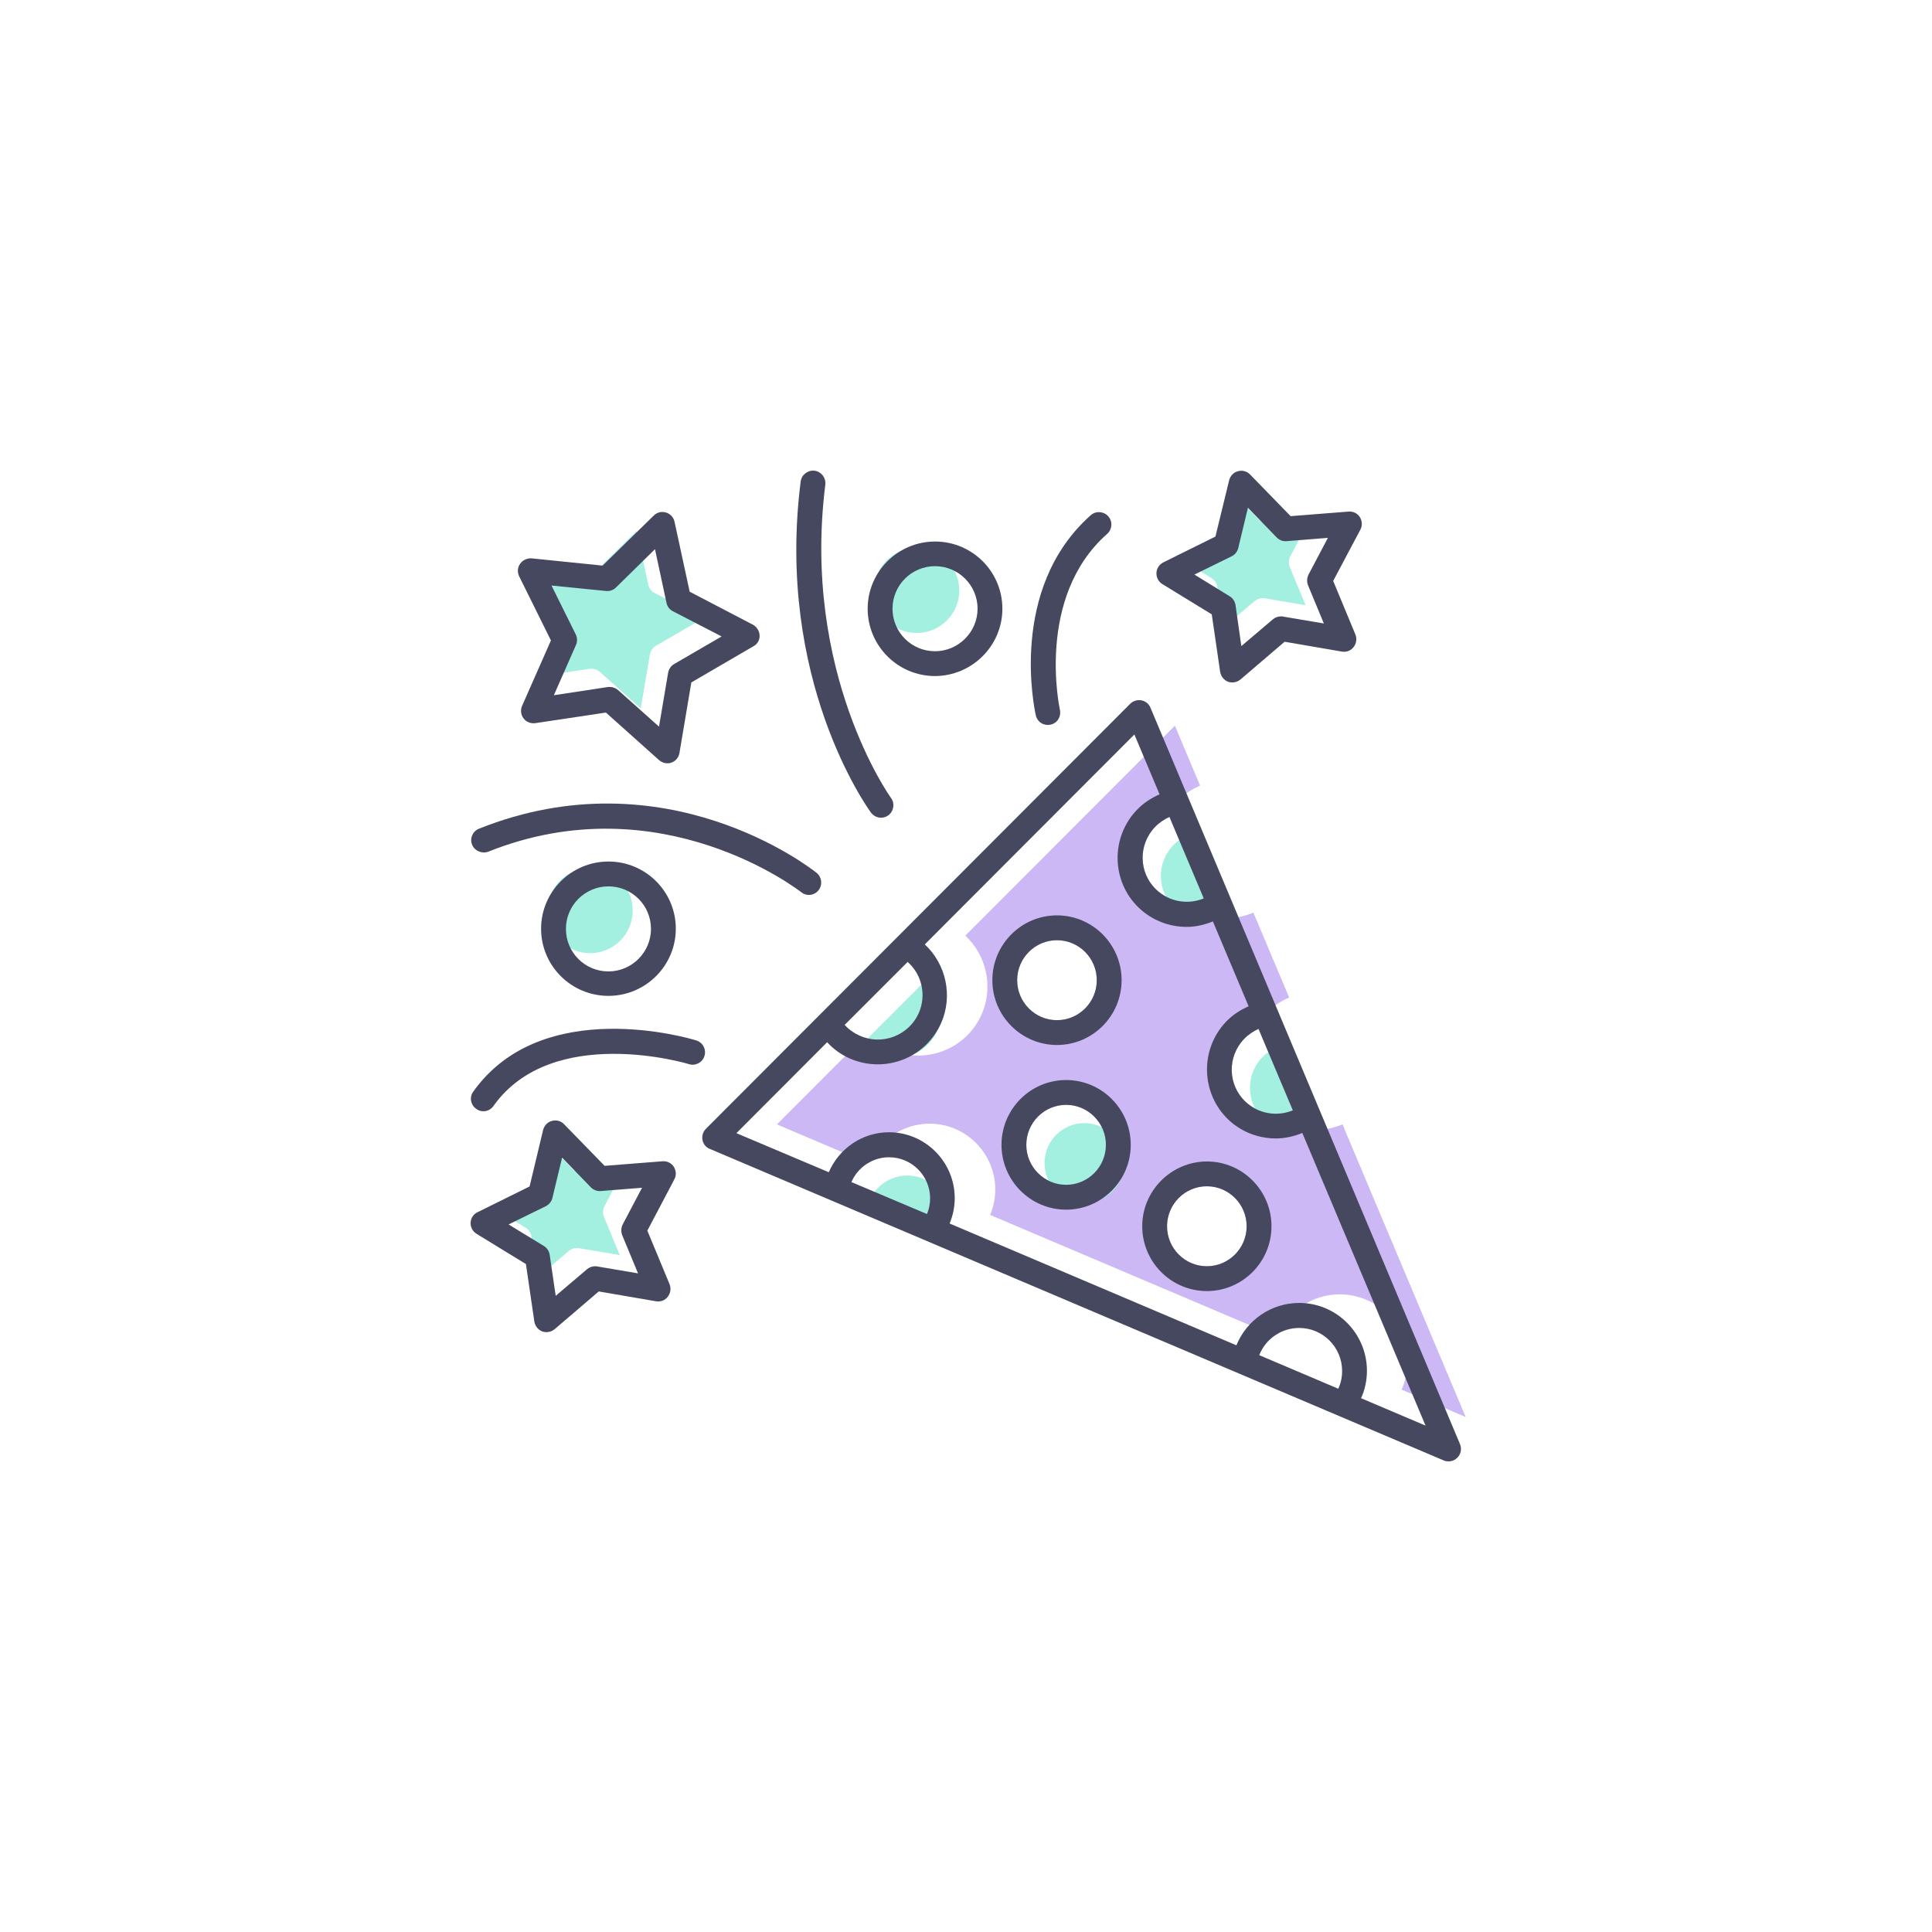
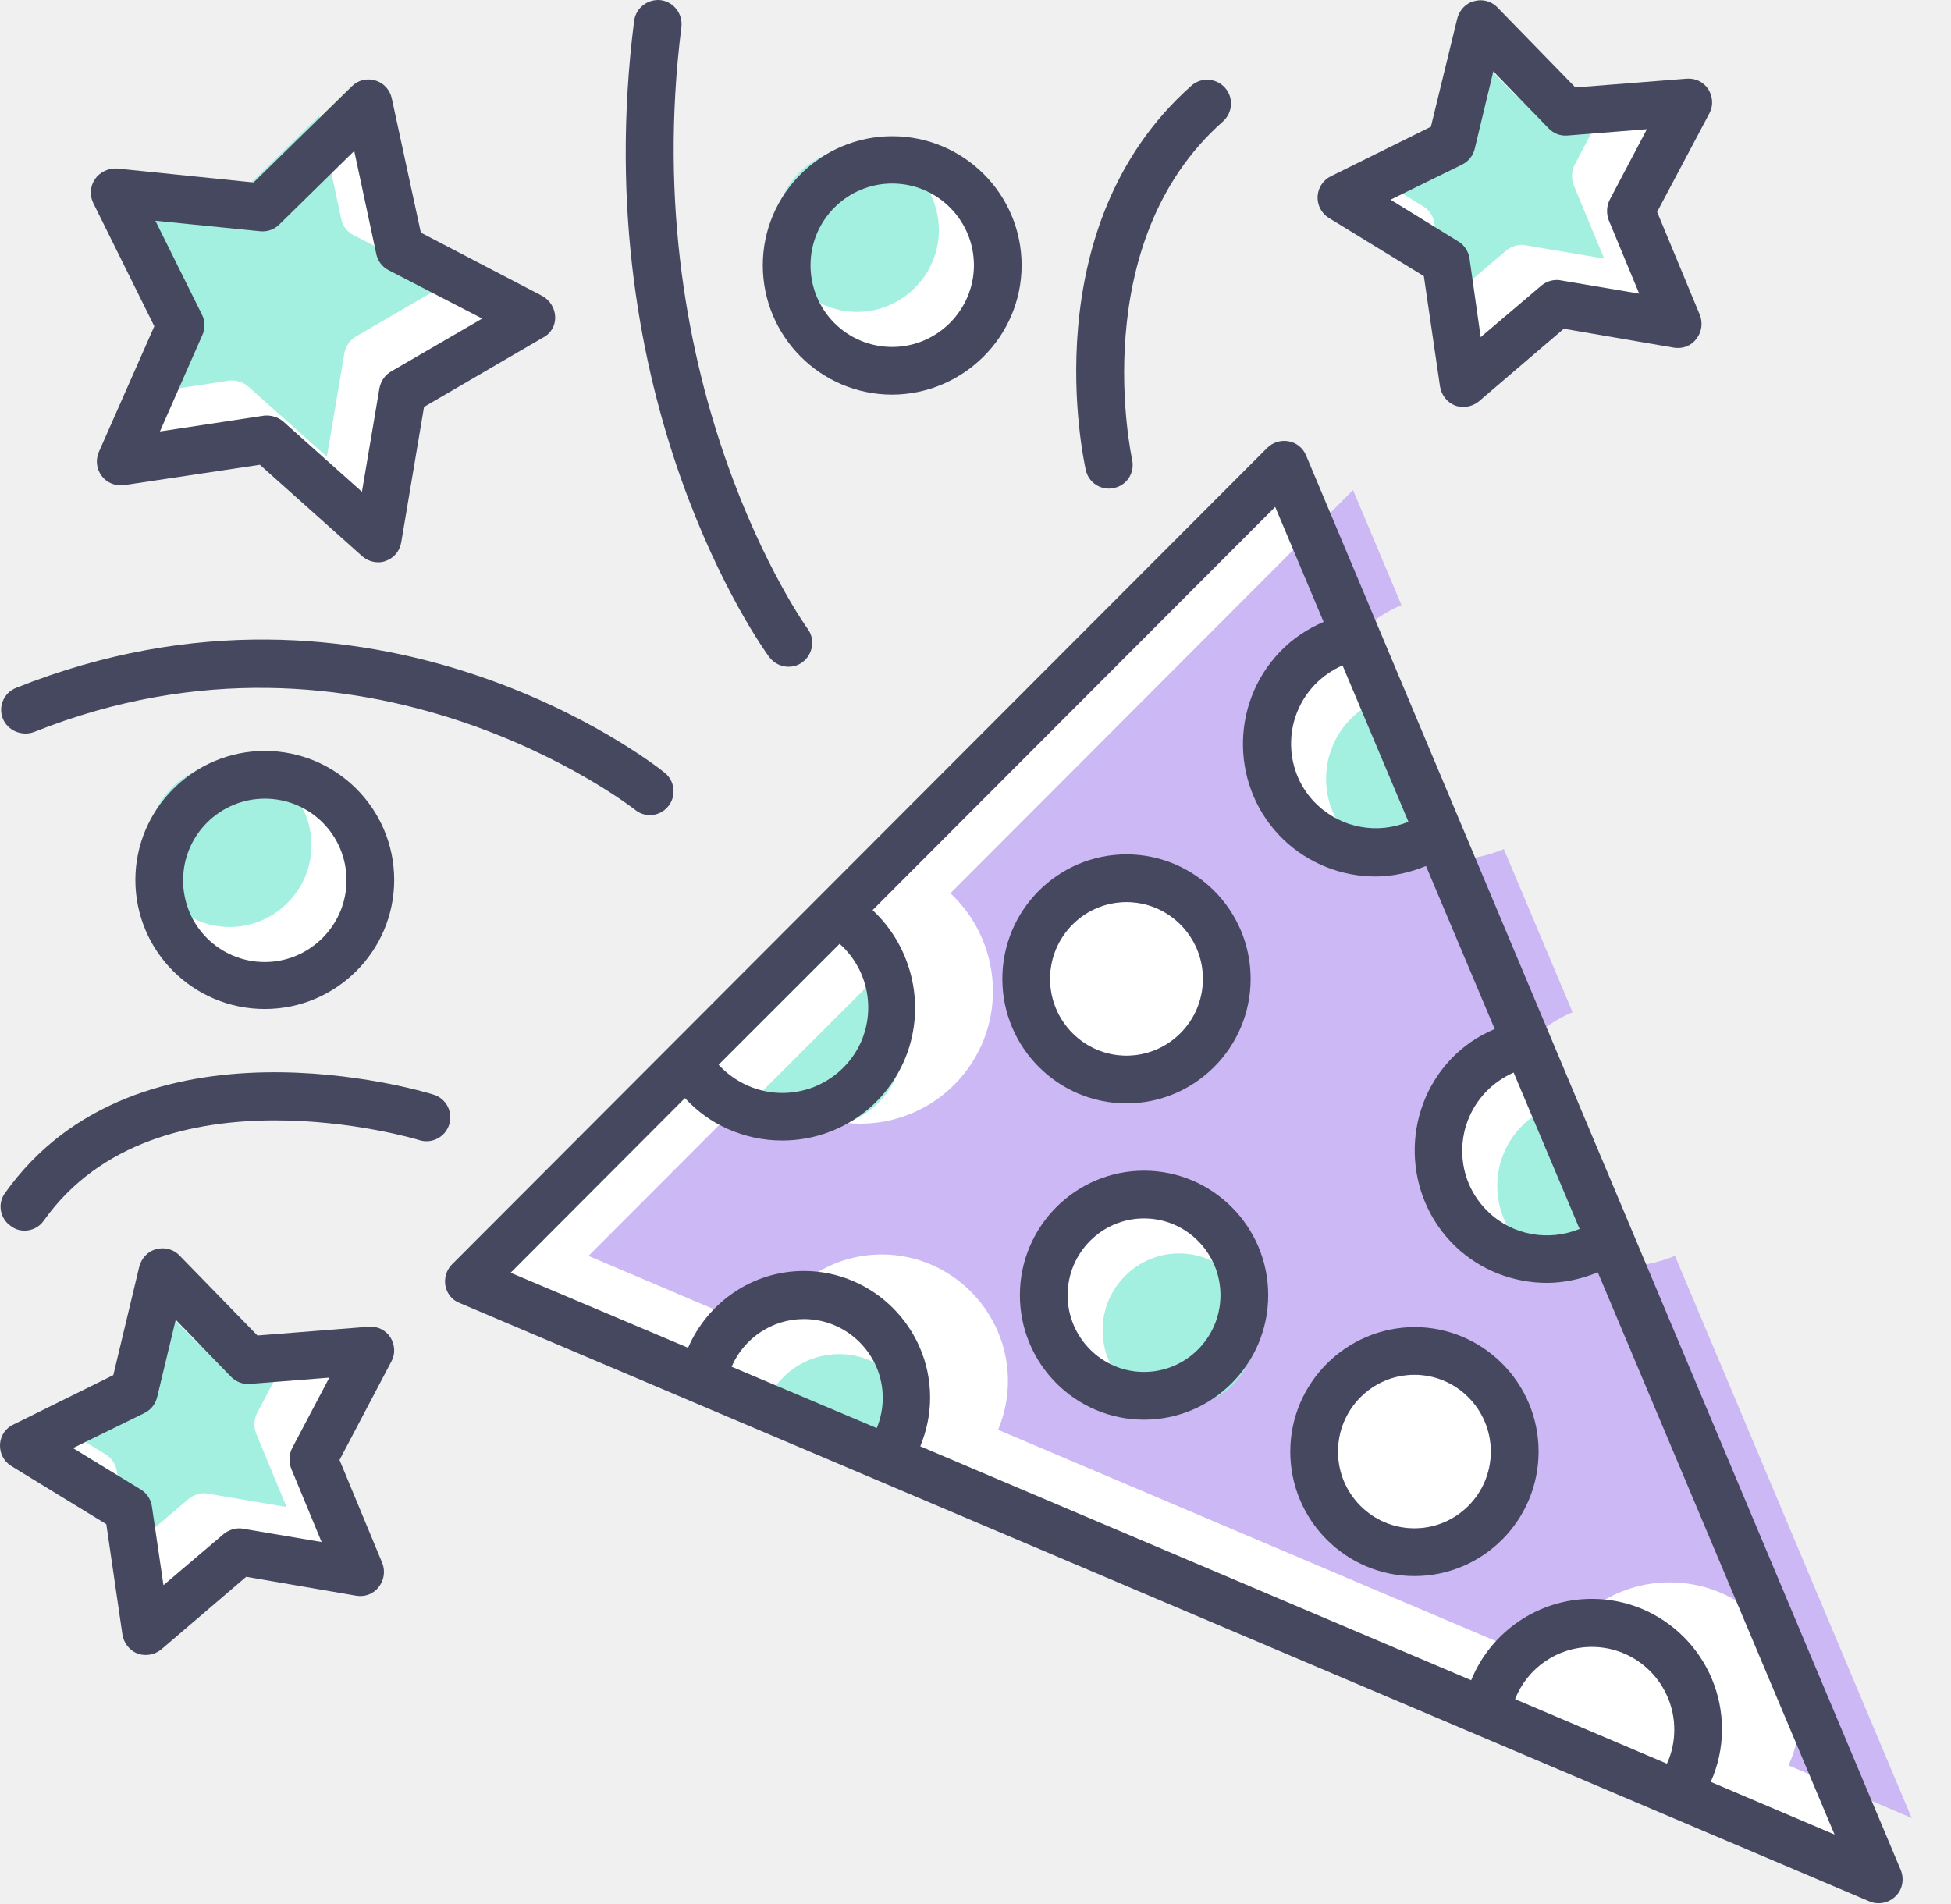
- <svg xmlns="http://www.w3.org/2000/svg" width="78" height="78" viewBox="0 0 78 78" fill="none">
-   <rect width="78" height="78" fill="white" />
-   <path d="M29.731 45.749L33.394 42.078C33.644 42.351 33.947 42.572 34.293 42.727C34.661 42.889 35.045 42.97 35.435 42.97C35.774 42.97 36.113 42.911 36.438 42.786C37.138 42.521 37.691 41.99 37.993 41.312C38.479 40.214 38.199 38.931 37.337 38.128L45.798 29.653L46.815 32.07C46.476 32.217 46.159 32.424 45.893 32.704C44.832 33.817 44.869 35.585 45.974 36.647C46.505 37.155 47.205 37.421 47.905 37.421C48.267 37.421 48.628 37.34 48.967 37.2L50.411 40.627C50.065 40.774 49.755 40.98 49.49 41.26C48.443 42.366 48.48 44.135 49.586 45.196C50.116 45.705 50.816 45.962 51.509 45.962C51.87 45.962 52.232 45.881 52.578 45.741L57.553 57.555L54.951 56.45C55.106 56.103 55.187 55.728 55.187 55.344C55.187 53.834 53.964 52.603 52.453 52.603C51.325 52.603 50.33 53.296 49.917 54.313L38.339 49.397C38.472 49.072 38.545 48.733 38.545 48.372C38.545 46.906 37.352 45.712 35.892 45.712C34.816 45.712 33.873 46.368 33.46 47.326L29.731 45.749Z" fill="white" />
-   <path d="M31.367 45.395L35.03 41.725C35.281 41.997 35.583 42.218 35.929 42.373C36.298 42.535 36.681 42.616 37.072 42.616C37.411 42.616 37.75 42.557 38.074 42.432C38.774 42.167 39.327 41.636 39.629 40.958C40.115 39.86 39.835 38.578 38.973 37.774L47.434 29.299L48.451 31.716C48.112 31.864 47.795 32.07 47.53 32.35C46.468 33.463 46.505 35.232 47.611 36.293C48.141 36.801 48.842 37.067 49.542 37.067C49.903 37.067 50.264 36.986 50.603 36.846L52.047 40.273C51.701 40.42 51.392 40.627 51.126 40.907C50.065 42.02 50.102 43.788 51.207 44.849C51.738 45.358 52.438 45.616 53.131 45.616C53.492 45.616 53.853 45.535 54.2 45.395L59.174 57.209L56.587 56.103C56.742 55.757 56.823 55.381 56.823 54.998C56.823 53.487 55.6 52.256 54.089 52.256C52.961 52.256 51.966 52.949 51.554 53.966L39.975 49.05C40.108 48.726 40.182 48.387 40.182 48.026C40.182 46.559 38.988 45.365 37.529 45.365C36.453 45.365 35.509 46.021 35.096 46.98L31.367 45.395Z" fill="#CCB8F4" />
-   <path d="M47.117 49.508C47.117 48.616 47.839 47.894 48.723 47.894C49.608 47.894 50.33 48.616 50.33 49.508C50.33 50.399 49.608 51.122 48.723 51.122C47.839 51.122 47.117 50.399 47.117 49.508Z" fill="white" />
-   <path d="M41.435 46.221C41.435 45.329 42.157 44.606 43.041 44.606C43.926 44.606 44.648 45.329 44.648 46.221C44.648 47.112 43.926 47.834 43.041 47.834C42.157 47.834 41.435 47.112 41.435 46.221Z" fill="white" />
-   <path d="M41.066 39.573C41.066 38.681 41.788 37.959 42.673 37.959C43.557 37.959 44.279 38.681 44.279 39.573C44.279 40.465 43.557 41.187 42.673 41.187C41.788 41.187 41.066 40.465 41.066 39.573Z" fill="white" />
-   <path d="M37.094 40.899C36.895 41.342 36.541 41.673 36.092 41.85C35.642 42.02 35.148 42.012 34.706 41.813C34.477 41.71 34.271 41.563 34.102 41.378L36.644 38.836C37.219 39.344 37.411 40.177 37.094 40.899Z" fill="white" />
-   <path d="M48.598 36.271C47.957 36.536 47.205 36.411 46.682 35.917C45.967 35.239 45.945 34.104 46.63 33.389C46.8 33.212 46.999 33.08 47.213 32.984L48.598 36.271Z" fill="white" />
-   <path d="M52.195 44.828C51.554 45.093 50.795 44.968 50.279 44.474C49.564 43.796 49.542 42.661 50.227 41.946C50.397 41.769 50.596 41.636 50.809 41.541L52.195 44.828Z" fill="white" />
-   <path d="M50.839 54.711C51.097 54.055 51.731 53.612 52.453 53.612C53.411 53.612 54.185 54.394 54.185 55.352C54.185 55.602 54.133 55.846 54.03 56.067L50.839 54.711Z" fill="white" />
-   <path d="M34.374 47.724C34.632 47.127 35.222 46.722 35.892 46.722C36.806 46.722 37.55 47.466 37.55 48.38C37.55 48.601 37.506 48.815 37.425 49.014L34.374 47.724Z" fill="white" />
-   <path d="M42.171 46.958C42.171 46.066 42.894 45.343 43.778 45.343C44.662 45.343 45.385 46.066 45.385 46.958C45.385 47.849 44.662 48.572 43.778 48.572C42.894 48.572 42.171 47.849 42.171 46.958Z" fill="#A3EFE0" />
-   <path d="M37.831 41.636C37.632 42.079 37.278 42.41 36.829 42.587C36.379 42.757 35.885 42.749 35.443 42.55C35.215 42.447 35.008 42.3 34.839 42.115L37.382 39.573C37.956 40.081 38.148 40.914 37.831 41.636Z" fill="#A3EFE0" />
-   <path d="M49.335 37.008C48.694 37.273 47.942 37.148 47.419 36.654C46.704 35.976 46.682 34.841 47.367 34.126C47.537 33.949 47.736 33.817 47.95 33.721L49.335 37.008Z" fill="#A3EFE0" />
-   <path d="M52.932 45.565C52.291 45.83 51.532 45.705 51.016 45.211C50.301 44.533 50.279 43.398 50.964 42.683C51.133 42.506 51.333 42.373 51.546 42.278L52.932 45.565Z" fill="#A3EFE0" />
-   <path d="M35.111 48.461C35.369 47.864 35.959 47.459 36.63 47.459C37.543 47.459 38.288 48.203 38.288 49.117C38.288 49.338 38.244 49.552 38.163 49.751L35.111 48.461Z" fill="#A3EFE0" />
-   <path d="M24.565 35.785C25.516 35.785 26.282 36.551 26.282 37.502C26.282 38.445 25.508 39.219 24.565 39.219C23.614 39.219 22.848 38.453 22.848 37.502C22.848 36.551 23.622 35.785 24.565 35.785Z" fill="white" />
-   <path d="M39.467 24.575C39.467 25.518 38.693 26.292 37.749 26.292C36.799 26.292 36.032 25.526 36.032 24.575C36.032 23.624 36.806 22.858 37.749 22.858C38.693 22.858 39.467 23.624 39.467 24.575Z" fill="white" />
-   <path d="M53.61 21.715L52.828 23.197C52.762 23.329 52.755 23.484 52.806 23.624L53.447 25.172L51.797 24.892C51.767 24.884 51.738 24.884 51.715 24.884C51.598 24.884 51.48 24.929 51.391 25.002L50.116 26.086L49.88 24.427C49.858 24.28 49.77 24.147 49.645 24.074L48.222 23.197L49.726 22.46C49.858 22.393 49.954 22.275 49.991 22.128L50.382 20.499L51.546 21.701C51.649 21.804 51.789 21.863 51.944 21.848L53.61 21.715Z" fill="white" />
-   <path d="M20.533 49.434L22.037 48.697C22.169 48.63 22.265 48.513 22.302 48.365L22.693 46.736L23.857 47.938C23.96 48.041 24.108 48.1 24.255 48.085L25.921 47.952L25.14 49.434C25.073 49.566 25.066 49.721 25.117 49.861L25.759 51.409L24.108 51.129C24.078 51.121 24.049 51.121 24.027 51.121C23.909 51.121 23.791 51.166 23.702 51.239L22.435 52.315L22.192 50.657C22.169 50.51 22.081 50.377 21.956 50.303L20.533 49.434Z" fill="white" />
-   <path d="M29.134 25.695L27.218 26.808C27.093 26.882 27.005 27.007 26.975 27.154L26.607 29.336L24.956 27.862C24.845 27.766 24.698 27.722 24.55 27.736L22.361 28.068L23.253 26.041C23.312 25.909 23.312 25.747 23.246 25.614L22.266 23.639L24.469 23.86C24.617 23.875 24.764 23.823 24.867 23.72L26.444 22.172L26.909 24.339C26.938 24.486 27.034 24.612 27.167 24.678L29.134 25.695Z" fill="white" />
-   <path d="M23.828 35.048C24.779 35.048 25.545 35.814 25.545 36.765C25.545 37.708 24.771 38.482 23.828 38.482C22.877 38.482 22.111 37.715 22.111 36.765C22.111 35.814 22.885 35.048 23.828 35.048Z" fill="#A3EFE0" />
-   <path d="M38.73 23.838C38.73 24.781 37.956 25.555 37.013 25.555C36.062 25.555 35.295 24.788 35.295 23.838C35.295 22.887 36.069 22.121 37.013 22.121C37.956 22.121 38.73 22.887 38.73 23.838Z" fill="#A3EFE0" />
-   <path d="M52.873 20.978L52.092 22.46C52.025 22.592 52.018 22.747 52.069 22.887L52.711 24.435L51.06 24.155C51.03 24.147 51.001 24.147 50.979 24.147C50.861 24.147 50.743 24.192 50.654 24.265L49.379 25.349L49.144 23.69C49.121 23.543 49.033 23.41 48.908 23.337L47.485 22.46L48.989 21.723C49.121 21.656 49.217 21.538 49.254 21.391L49.645 19.762L50.809 20.963C50.912 21.067 51.052 21.126 51.207 21.111L52.873 20.978Z" fill="#A3EFE0" />
-   <path d="M19.796 48.697L21.3 47.96C21.433 47.893 21.528 47.775 21.565 47.628L21.956 45.999L23.12 47.201C23.223 47.304 23.371 47.363 23.518 47.348L25.184 47.215L24.403 48.697C24.336 48.829 24.329 48.984 24.381 49.124L25.022 50.672L23.371 50.392C23.341 50.384 23.312 50.384 23.29 50.384C23.172 50.384 23.054 50.429 22.965 50.502L21.698 51.578L21.455 49.92C21.433 49.773 21.344 49.64 21.219 49.566L19.796 48.697Z" fill="#A3EFE0" />
-   <path d="M28.397 24.958L26.481 26.071C26.356 26.145 26.267 26.27 26.238 26.417L25.869 28.599L24.218 27.125C24.108 27.029 23.96 26.985 23.813 27L21.624 27.331L22.516 25.305C22.575 25.172 22.575 25.01 22.509 24.877L21.528 22.902L23.732 23.123C23.879 23.138 24.027 23.086 24.13 22.983L25.707 21.435L26.171 23.602C26.201 23.75 26.297 23.875 26.429 23.941L28.397 24.958Z" fill="#A3EFE0" />
-   <path d="M46.115 49.508C46.115 50.952 47.287 52.124 48.724 52.124C50.161 52.124 51.333 50.952 51.333 49.508C51.333 48.063 50.161 46.891 48.724 46.891C47.287 46.898 46.115 48.07 46.115 49.508ZM47.117 49.508C47.117 48.616 47.839 47.893 48.724 47.893C49.608 47.893 50.33 48.616 50.33 49.508C50.33 50.399 49.608 51.121 48.724 51.121C47.839 51.121 47.117 50.399 47.117 49.508Z" fill="#464860" />
-   <path d="M40.433 46.22C40.433 47.665 41.604 48.837 43.042 48.837C44.479 48.837 45.651 47.665 45.651 46.22C45.651 44.776 44.479 43.604 43.042 43.604C41.604 43.604 40.433 44.776 40.433 46.22ZM41.435 46.22C41.435 45.329 42.157 44.606 43.042 44.606C43.926 44.606 44.648 45.329 44.648 46.22C44.648 47.112 43.926 47.834 43.042 47.834C42.157 47.834 41.435 47.112 41.435 46.22Z" fill="#464860" />
-   <path d="M40.064 39.573C40.064 41.017 41.236 42.189 42.673 42.189C44.11 42.189 45.282 41.017 45.282 39.573C45.282 38.128 44.11 36.956 42.673 36.956C41.236 36.956 40.064 38.128 40.064 39.573ZM41.066 39.573C41.066 38.681 41.788 37.959 42.673 37.959C43.557 37.959 44.28 38.681 44.28 39.573C44.28 40.464 43.557 41.187 42.673 41.187C41.788 41.187 41.066 40.464 41.066 39.573Z" fill="#464860" />
-   <path d="M28.5 45.572C28.382 45.69 28.331 45.859 28.36 46.022C28.39 46.184 28.5 46.324 28.655 46.383L58.29 58.963C58.356 58.993 58.422 59 58.481 59C58.614 59 58.739 58.948 58.835 58.853C58.983 58.713 59.019 58.492 58.946 58.307L46.446 28.569C46.38 28.415 46.247 28.304 46.078 28.274C45.916 28.245 45.746 28.297 45.628 28.415L28.5 45.572ZM37.094 40.899C36.895 41.342 36.541 41.673 36.091 41.85C35.642 42.02 35.148 42.012 34.706 41.813C34.477 41.71 34.271 41.563 34.101 41.378L36.644 38.836C37.219 39.344 37.41 40.177 37.094 40.899ZM48.598 36.271C47.957 36.536 47.205 36.411 46.682 35.917C45.967 35.239 45.945 34.104 46.63 33.389C46.8 33.212 46.999 33.08 47.213 32.984L48.598 36.271ZM52.195 44.828C51.554 45.093 50.794 44.968 50.279 44.474C49.564 43.796 49.542 42.661 50.227 41.946C50.397 41.769 50.596 41.636 50.809 41.541L52.195 44.828ZM50.839 54.711C51.097 54.055 51.73 53.613 52.453 53.613C53.411 53.613 54.185 54.394 54.185 55.352C54.185 55.602 54.133 55.846 54.03 56.067L50.839 54.711ZM34.374 47.724C34.632 47.127 35.222 46.722 35.892 46.722C36.806 46.722 37.551 47.466 37.551 48.38C37.551 48.601 37.506 48.815 37.425 49.014L34.374 47.724ZM29.731 45.749L33.394 42.078C33.645 42.351 33.947 42.572 34.293 42.727C34.661 42.889 35.045 42.97 35.435 42.97C35.774 42.97 36.113 42.911 36.438 42.786C37.138 42.521 37.691 41.99 37.993 41.312C38.479 40.214 38.199 38.931 37.337 38.128L45.798 29.653L46.815 32.07C46.476 32.217 46.159 32.424 45.893 32.704C44.832 33.817 44.869 35.586 45.974 36.647C46.505 37.155 47.205 37.421 47.905 37.421C48.267 37.421 48.628 37.34 48.967 37.2L50.411 40.627C50.065 40.774 49.755 40.98 49.49 41.26C48.443 42.366 48.48 44.135 49.586 45.196C50.116 45.705 50.817 45.962 51.509 45.962C51.87 45.962 52.232 45.881 52.578 45.741L57.553 57.556L54.951 56.45C55.106 56.104 55.187 55.728 55.187 55.344C55.187 53.834 53.964 52.603 52.453 52.603C51.325 52.603 50.33 53.296 49.917 54.313L38.339 49.397C38.472 49.073 38.545 48.734 38.545 48.373C38.545 46.906 37.352 45.712 35.892 45.712C34.816 45.712 33.873 46.368 33.46 47.326L29.731 45.749Z" fill="#464860" />
-   <path d="M35.974 32.217C36.136 32.438 36.084 32.755 35.863 32.918C35.775 32.984 35.672 33.013 35.568 33.013C35.414 33.013 35.266 32.94 35.163 32.807C35.008 32.593 31.308 27.434 32.326 19.438C32.362 19.165 32.613 18.974 32.886 19.003C33.158 19.04 33.35 19.29 33.321 19.563C32.362 27.154 35.937 32.173 35.974 32.217Z" fill="#464860" />
-   <path d="M32.967 35.239C33.181 35.409 33.217 35.725 33.048 35.939C32.952 36.065 32.805 36.131 32.657 36.131C32.547 36.131 32.436 36.094 32.348 36.02C32.289 35.976 26.688 31.598 19.715 34.384C19.458 34.48 19.163 34.355 19.06 34.104C18.956 33.846 19.082 33.559 19.34 33.456C26.85 30.456 32.724 35.04 32.967 35.239Z" fill="#464860" />
-   <path d="M42.791 28.658C42.85 28.93 42.688 29.196 42.415 29.255C42.378 29.262 42.341 29.269 42.304 29.269C42.076 29.269 41.87 29.115 41.818 28.879C41.774 28.672 40.691 23.771 44.036 20.801C44.243 20.617 44.56 20.639 44.744 20.845C44.928 21.052 44.906 21.369 44.7 21.553C41.796 24.118 42.784 28.613 42.791 28.658Z" fill="#464860" />
-   <path d="M19.922 44.651C19.826 44.791 19.671 44.864 19.516 44.864C19.413 44.864 19.317 44.835 19.229 44.769C19 44.614 18.942 44.297 19.104 44.076C21.89 40.148 27.859 41.924 28.11 42.005C28.375 42.086 28.523 42.366 28.441 42.631C28.36 42.897 28.08 43.044 27.815 42.963C27.763 42.941 22.295 41.312 19.922 44.651Z" fill="#464860" />
-   <path d="M24.565 34.782C23.069 34.782 21.845 35.998 21.845 37.494C21.845 38.99 23.061 40.206 24.565 40.206C26.061 40.206 27.284 38.99 27.284 37.494C27.284 35.998 26.068 34.782 24.565 34.782ZM24.565 35.785C25.515 35.785 26.282 36.551 26.282 37.502C26.282 38.445 25.508 39.219 24.565 39.219C23.614 39.219 22.848 38.453 22.848 37.502C22.848 36.551 23.621 35.785 24.565 35.785Z" fill="#464860" />
-   <path d="M40.469 24.575C40.469 23.079 39.253 21.863 37.75 21.863C36.254 21.863 35.03 23.079 35.03 24.575C35.03 26.071 36.246 27.294 37.75 27.294C39.246 27.287 40.469 26.071 40.469 24.575ZM39.467 24.575C39.467 25.518 38.693 26.292 37.75 26.292C36.799 26.292 36.033 25.525 36.033 24.575C36.033 23.624 36.806 22.858 37.75 22.858C38.693 22.858 39.467 23.624 39.467 24.575Z" fill="#464860" />
-   <path d="M54.922 21.384C55.01 21.221 54.995 21.03 54.9 20.875C54.796 20.72 54.627 20.639 54.443 20.654L52.106 20.838L50.47 19.158C50.345 19.025 50.153 18.974 49.976 19.025C49.8 19.069 49.667 19.217 49.623 19.394L49.07 21.663L46.969 22.703C46.807 22.784 46.697 22.946 46.689 23.13C46.682 23.314 46.77 23.484 46.925 23.58L48.922 24.803L49.261 27.125C49.291 27.302 49.409 27.456 49.578 27.523C49.637 27.545 49.696 27.552 49.755 27.552C49.873 27.552 49.991 27.508 50.08 27.434L51.863 25.909L54.177 26.307C54.362 26.336 54.538 26.27 54.649 26.122C54.76 25.982 54.789 25.791 54.723 25.621L53.824 23.454L54.922 21.384ZM53.61 21.715L52.829 23.197C52.762 23.329 52.755 23.484 52.806 23.624L53.448 25.172L51.797 24.892C51.767 24.884 51.738 24.884 51.716 24.884C51.598 24.884 51.48 24.928 51.392 25.002L50.116 26.085L49.881 24.427C49.858 24.28 49.77 24.147 49.645 24.073L48.222 23.197L49.726 22.459C49.858 22.393 49.954 22.275 49.991 22.128L50.382 20.499L51.546 21.7C51.649 21.804 51.789 21.863 51.944 21.848L53.61 21.715Z" fill="#464860" />
-   <path d="M19 49.36C18.993 49.544 19.081 49.714 19.236 49.81L21.233 51.033L21.573 53.355C21.602 53.532 21.72 53.686 21.89 53.753C21.948 53.775 22.007 53.782 22.066 53.782C22.184 53.782 22.302 53.738 22.391 53.664L24.174 52.139L26.488 52.537C26.673 52.566 26.849 52.5 26.96 52.352C27.071 52.212 27.1 52.021 27.034 51.851L26.135 49.684L27.225 47.614C27.314 47.451 27.299 47.26 27.203 47.105C27.1 46.95 26.931 46.869 26.746 46.884L24.41 47.068L22.774 45.388C22.649 45.255 22.457 45.203 22.28 45.255C22.103 45.299 21.971 45.447 21.926 45.624L21.381 47.901L19.28 48.94C19.118 49.014 19.008 49.176 19 49.36ZM20.533 49.434L22.037 48.697C22.169 48.63 22.265 48.513 22.302 48.365L22.693 46.736L23.857 47.938C23.96 48.041 24.108 48.1 24.255 48.085L25.921 47.953L25.14 49.434C25.073 49.566 25.066 49.721 25.117 49.861L25.759 51.409L24.108 51.129C24.078 51.122 24.049 51.122 24.027 51.122C23.909 51.122 23.791 51.166 23.703 51.239L22.435 52.316L22.192 50.657C22.169 50.51 22.081 50.377 21.956 50.303L20.533 49.434Z" fill="#464860" />
-   <path d="M30.667 25.658C30.66 25.474 30.556 25.312 30.402 25.223L27.844 23.889L27.233 21.067C27.196 20.89 27.063 20.742 26.886 20.691C26.709 20.639 26.525 20.683 26.392 20.816L24.329 22.835L21.454 22.541C21.278 22.533 21.101 22.614 20.998 22.762C20.894 22.909 20.88 23.108 20.961 23.27L22.243 25.857L21.079 28.495C21.005 28.665 21.027 28.857 21.138 29.004C21.248 29.151 21.425 29.218 21.609 29.196L24.462 28.768L26.613 30.692C26.709 30.773 26.827 30.817 26.945 30.817C27.004 30.817 27.056 30.81 27.107 30.788C27.277 30.729 27.402 30.581 27.432 30.397L27.911 27.552L30.402 26.1C30.579 26.012 30.674 25.842 30.667 25.658ZM29.134 25.695L27.218 26.808C27.093 26.881 27.004 27.007 26.975 27.154L26.606 29.336L24.955 27.862C24.845 27.766 24.697 27.722 24.55 27.736L22.361 28.068L23.253 26.041C23.312 25.909 23.312 25.747 23.245 25.614L22.265 23.639L24.469 23.86C24.616 23.875 24.764 23.823 24.867 23.72L26.444 22.172L26.908 24.339C26.938 24.486 27.034 24.611 27.166 24.678L29.134 25.695Z" fill="#464860" />
+ <svg xmlns="http://www.w3.org/2000/svg" width="41" height="40" viewBox="0 0 41 40" fill="none">
+   <path d="M10.731 26.749L14.394 23.078C14.644 23.351 14.947 23.572 15.293 23.727C15.662 23.889 16.045 23.97 16.435 23.97C16.774 23.97 17.113 23.911 17.438 23.786C18.138 23.521 18.691 22.99 18.993 22.312C19.479 21.214 19.199 19.931 18.337 19.128L26.798 10.653L27.815 13.07C27.476 13.217 27.159 13.424 26.893 13.704C25.832 14.817 25.869 16.585 26.974 17.647C27.505 18.155 28.205 18.421 28.905 18.421C29.267 18.421 29.628 18.34 29.967 18.2L31.411 21.627C31.065 21.774 30.755 21.98 30.49 22.26C29.443 23.366 29.48 25.135 30.586 26.196C31.116 26.704 31.817 26.962 32.509 26.962C32.87 26.962 33.232 26.881 33.578 26.741L38.553 38.555L35.951 37.45C36.106 37.103 36.187 36.728 36.187 36.344C36.187 34.834 34.964 33.603 33.453 33.603C32.325 33.603 31.33 34.296 30.917 35.313L19.339 30.397C19.472 30.073 19.546 29.733 19.546 29.372C19.546 27.906 18.352 26.712 16.892 26.712C15.816 26.712 14.873 27.368 14.46 28.326L10.731 26.749Z" fill="white" />
+   <path d="M12.367 26.395L16.03 22.725C16.281 22.997 16.583 23.218 16.929 23.373C17.298 23.535 17.681 23.616 18.072 23.616C18.411 23.616 18.75 23.558 19.074 23.432C19.774 23.167 20.327 22.636 20.629 21.958C21.115 20.86 20.835 19.578 19.973 18.774L28.434 10.299L29.451 12.716C29.112 12.864 28.795 13.07 28.53 13.35C27.468 14.463 27.505 16.232 28.611 17.293C29.141 17.802 29.841 18.067 30.542 18.067C30.903 18.067 31.264 17.986 31.603 17.846L33.047 21.273C32.701 21.42 32.392 21.627 32.126 21.907C31.065 23.02 31.102 24.788 32.207 25.849C32.738 26.358 33.438 26.616 34.131 26.616C34.492 26.616 34.853 26.535 35.2 26.395L40.174 38.209L37.587 37.103C37.742 36.757 37.823 36.381 37.823 35.998C37.823 34.487 36.6 33.256 35.089 33.256C33.961 33.256 32.966 33.949 32.554 34.966L20.975 30.05C21.108 29.726 21.182 29.387 21.182 29.026C21.182 27.559 19.988 26.365 18.529 26.365C17.453 26.365 16.509 27.021 16.096 27.98L12.367 26.395Z" fill="#CCB8F4" />
+   <path d="M28.117 30.508C28.117 29.616 28.839 28.894 29.723 28.894C30.608 28.894 31.33 29.616 31.33 30.508C31.33 31.399 30.608 32.122 29.723 32.122C28.839 32.122 28.117 31.399 28.117 30.508Z" fill="white" />
+   <path d="M22.435 27.221C22.435 26.329 23.157 25.606 24.041 25.606C24.926 25.606 25.648 26.329 25.648 27.221C25.648 28.112 24.926 28.834 24.041 28.834C23.157 28.834 22.435 28.112 22.435 27.221Z" fill="white" />
+   <path d="M22.066 20.573C22.066 19.681 22.788 18.959 23.673 18.959C24.557 18.959 25.279 19.681 25.279 20.573C25.279 21.465 24.557 22.187 23.673 22.187C22.788 22.187 22.066 21.465 22.066 20.573Z" fill="white" />
+   <path d="M18.094 21.899C17.895 22.341 17.541 22.673 17.091 22.85C16.642 23.02 16.148 23.012 15.706 22.813C15.477 22.71 15.271 22.563 15.102 22.378L17.644 19.836C18.219 20.344 18.411 21.177 18.094 21.899Z" fill="white" />
+   <path d="M29.598 17.271C28.957 17.536 28.205 17.411 27.682 16.917C26.967 16.239 26.945 15.104 27.631 14.389C27.8 14.212 27.999 14.08 28.213 13.984L29.598 17.271Z" fill="white" />
+   <path d="M33.195 25.828C32.554 26.093 31.795 25.968 31.279 25.474C30.564 24.796 30.542 23.661 31.227 22.946C31.397 22.769 31.596 22.636 31.809 22.541L33.195 25.828Z" fill="white" />
+   <path d="M31.839 35.711C32.097 35.055 32.731 34.612 33.453 34.612C34.411 34.612 35.185 35.394 35.185 36.352C35.185 36.602 35.133 36.846 35.03 37.067L31.839 35.711Z" fill="white" />
+   <path d="M15.374 28.724C15.632 28.127 16.222 27.722 16.892 27.722C17.806 27.722 18.55 28.466 18.55 29.38C18.55 29.601 18.506 29.815 18.425 30.014L15.374 28.724Z" fill="white" />
+   <path d="M23.171 27.957C23.171 27.066 23.894 26.343 24.778 26.343C25.662 26.343 26.385 27.066 26.385 27.957C26.385 28.849 25.662 29.572 24.778 29.572C23.894 29.572 23.171 28.849 23.171 27.957Z" fill="#A3EFE0" />
+   <path d="M18.831 22.636C18.632 23.079 18.278 23.41 17.829 23.587C17.379 23.757 16.885 23.749 16.443 23.55C16.215 23.447 16.008 23.3 15.839 23.115L18.381 20.573C18.956 21.081 19.148 21.914 18.831 22.636Z" fill="#A3EFE0" />
+   <path d="M30.335 18.008C29.694 18.273 28.942 18.148 28.419 17.654C27.704 16.976 27.682 15.841 28.367 15.126C28.537 14.949 28.736 14.817 28.95 14.721L30.335 18.008Z" fill="#A3EFE0" />
+   <path d="M33.932 26.565C33.291 26.83 32.532 26.705 32.016 26.211C31.301 25.533 31.279 24.398 31.964 23.683C32.133 23.506 32.333 23.373 32.546 23.278L33.932 26.565Z" fill="#A3EFE0" />
+   <path d="M16.111 29.461C16.369 28.864 16.959 28.459 17.63 28.459C18.543 28.459 19.288 29.203 19.288 30.117C19.288 30.338 19.244 30.552 19.163 30.751L16.111 29.461Z" fill="#A3EFE0" />
+   <path d="M5.565 16.785C6.516 16.785 7.282 17.551 7.282 18.502C7.282 19.445 6.508 20.219 5.565 20.219C4.614 20.219 3.848 19.453 3.848 18.502C3.848 17.551 4.622 16.785 5.565 16.785Z" fill="white" />
+   <path d="M20.467 5.575C20.467 6.518 19.693 7.292 18.749 7.292C17.799 7.292 17.032 6.526 17.032 5.575C17.032 4.624 17.806 3.858 18.749 3.858C19.693 3.858 20.467 4.624 20.467 5.575Z" fill="white" />
+   <path d="M34.61 2.715L33.828 4.197C33.762 4.329 33.755 4.484 33.806 4.624L34.447 6.172L32.797 5.892C32.767 5.884 32.738 5.884 32.715 5.884C32.598 5.884 32.48 5.929 32.391 6.002L31.116 7.086L30.88 5.427C30.858 5.28 30.77 5.147 30.645 5.074L29.222 4.197L30.726 3.46C30.858 3.393 30.954 3.275 30.991 3.128L31.382 1.499L32.546 2.701C32.649 2.804 32.789 2.863 32.944 2.848L34.61 2.715Z" fill="white" />
+   <path d="M1.533 30.434L3.037 29.697C3.169 29.63 3.265 29.512 3.302 29.365L3.693 27.736L4.857 28.938C4.96 29.041 5.108 29.1 5.255 29.085L6.921 28.952L6.139 30.434C6.073 30.566 6.066 30.721 6.117 30.861L6.759 32.409L5.108 32.129C5.078 32.121 5.049 32.121 5.027 32.121C4.909 32.121 4.791 32.166 4.702 32.239L3.435 33.315L3.191 31.657C3.169 31.51 3.081 31.377 2.956 31.303L1.533 30.434Z" fill="white" />
+   <path d="M10.134 6.695L8.218 7.808C8.093 7.882 8.005 8.007 7.975 8.154L7.607 10.336L5.956 8.862C5.845 8.766 5.698 8.722 5.55 8.736L3.361 9.068L4.253 7.041C4.312 6.909 4.312 6.747 4.246 6.614L3.266 4.639L5.469 4.86C5.617 4.875 5.764 4.823 5.867 4.72L7.444 3.172L7.909 5.339C7.938 5.486 8.034 5.612 8.167 5.678L10.134 6.695Z" fill="white" />
+   <path d="M4.828 16.048C5.779 16.048 6.545 16.814 6.545 17.765C6.545 18.708 5.771 19.482 4.828 19.482C3.877 19.482 3.111 18.715 3.111 17.765C3.111 16.814 3.885 16.048 4.828 16.048Z" fill="#A3EFE0" />
+   <path d="M19.73 4.838C19.73 5.781 18.956 6.555 18.013 6.555C17.062 6.555 16.295 5.789 16.295 4.838C16.295 3.887 17.069 3.121 18.013 3.121C18.956 3.121 19.73 3.887 19.73 4.838Z" fill="#A3EFE0" />
+   <path d="M33.873 1.978L33.092 3.46C33.025 3.592 33.018 3.747 33.069 3.887L33.711 5.435L32.06 5.155C32.03 5.147 32.001 5.147 31.979 5.147C31.861 5.147 31.743 5.192 31.654 5.265L30.379 6.349L30.144 4.69C30.122 4.543 30.033 4.41 29.908 4.337L28.485 3.46L29.989 2.723C30.122 2.656 30.217 2.538 30.254 2.391L30.645 0.762L31.809 1.964C31.912 2.067 32.052 2.126 32.207 2.111L33.873 1.978Z" fill="#A3EFE0" />
+   <path d="M0.796 29.697L2.3 28.96C2.433 28.893 2.528 28.775 2.565 28.628L2.956 26.999L4.12 28.201C4.223 28.304 4.371 28.363 4.518 28.348L6.184 28.215L5.403 29.697C5.336 29.829 5.329 29.984 5.381 30.124L6.022 31.672L4.371 31.392C4.341 31.384 4.312 31.384 4.29 31.384C4.172 31.384 4.054 31.429 3.965 31.502L2.698 32.578L2.455 30.92C2.433 30.773 2.344 30.64 2.219 30.566L0.796 29.697Z" fill="#A3EFE0" />
+   <path d="M9.397 5.958L7.481 7.071C7.356 7.145 7.267 7.27 7.238 7.417L6.869 9.599L5.218 8.125C5.108 8.029 4.96 7.985 4.813 8L2.624 8.331L3.516 6.305C3.575 6.172 3.575 6.01 3.509 5.877L2.528 3.902L4.732 4.123C4.879 4.138 5.027 4.086 5.13 3.983L6.707 2.435L7.171 4.602C7.201 4.749 7.297 4.875 7.429 4.941L9.397 5.958Z" fill="#A3EFE0" />
+   <path d="M27.115 30.508C27.115 31.952 28.287 33.124 29.724 33.124C31.161 33.124 32.333 31.952 32.333 30.508C32.333 29.063 31.161 27.891 29.724 27.891C28.287 27.898 27.115 29.07 27.115 30.508ZM28.117 30.508C28.117 29.616 28.839 28.893 29.724 28.893C30.608 28.893 31.33 29.616 31.33 30.508C31.33 31.399 30.608 32.121 29.724 32.121C28.839 32.121 28.117 31.399 28.117 30.508Z" fill="#464860" />
+   <path d="M21.433 27.22C21.433 28.665 22.604 29.837 24.042 29.837C25.479 29.837 26.651 28.665 26.651 27.22C26.651 25.776 25.479 24.604 24.042 24.604C22.604 24.604 21.433 25.776 21.433 27.22ZM22.435 27.22C22.435 26.329 23.157 25.606 24.042 25.606C24.926 25.606 25.648 26.329 25.648 27.22C25.648 28.112 24.926 28.834 24.042 28.834C23.157 28.834 22.435 28.112 22.435 27.22Z" fill="#464860" />
+   <path d="M21.064 20.573C21.064 22.017 22.236 23.189 23.673 23.189C25.11 23.189 26.282 22.017 26.282 20.573C26.282 19.128 25.11 17.956 23.673 17.956C22.236 17.956 21.064 19.128 21.064 20.573ZM22.066 20.573C22.066 19.681 22.788 18.959 23.673 18.959C24.557 18.959 25.28 19.681 25.28 20.573C25.28 21.464 24.557 22.187 23.673 22.187C22.788 22.187 22.066 21.464 22.066 20.573Z" fill="#464860" />
+   <path d="M9.5 26.572C9.382 26.69 9.331 26.859 9.36 27.021C9.39 27.184 9.5 27.324 9.655 27.383L39.29 39.963C39.356 39.993 39.422 40 39.481 40C39.614 40 39.739 39.948 39.835 39.853C39.983 39.713 40.019 39.492 39.946 39.307L27.446 9.569C27.38 9.415 27.247 9.304 27.078 9.274C26.916 9.245 26.746 9.297 26.628 9.415L9.5 26.572ZM18.094 21.899C17.895 22.341 17.541 22.673 17.091 22.85C16.642 23.02 16.148 23.012 15.706 22.813C15.477 22.71 15.271 22.563 15.101 22.378L17.644 19.836C18.219 20.344 18.41 21.177 18.094 21.899ZM29.598 17.271C28.957 17.536 28.205 17.411 27.682 16.917C26.967 16.239 26.945 15.104 27.63 14.389C27.8 14.212 27.999 14.08 28.213 13.984L29.598 17.271ZM33.195 25.828C32.554 26.093 31.794 25.968 31.279 25.474C30.564 24.796 30.542 23.661 31.227 22.946C31.396 22.769 31.596 22.636 31.809 22.541L33.195 25.828ZM31.839 35.711C32.097 35.055 32.73 34.613 33.453 34.613C34.411 34.613 35.185 35.394 35.185 36.352C35.185 36.602 35.133 36.846 35.03 37.067L31.839 35.711ZM15.374 28.724C15.632 28.127 16.222 27.722 16.892 27.722C17.806 27.722 18.551 28.466 18.551 29.38C18.551 29.601 18.506 29.815 18.425 30.014L15.374 28.724ZM10.731 26.749L14.394 23.078C14.645 23.351 14.947 23.572 15.293 23.727C15.662 23.889 16.045 23.97 16.435 23.97C16.774 23.97 17.113 23.911 17.438 23.786C18.138 23.521 18.691 22.99 18.993 22.312C19.479 21.214 19.199 19.931 18.337 19.128L26.798 10.653L27.815 13.07C27.476 13.217 27.159 13.424 26.893 13.704C25.832 14.817 25.869 16.585 26.974 17.647C27.505 18.155 28.205 18.421 28.905 18.421C29.267 18.421 29.628 18.34 29.967 18.2L31.411 21.627C31.065 21.774 30.755 21.98 30.49 22.26C29.443 23.366 29.48 25.135 30.586 26.196C31.116 26.704 31.817 26.962 32.509 26.962C32.87 26.962 33.232 26.881 33.578 26.741L38.553 38.556L35.951 37.45C36.106 37.104 36.187 36.728 36.187 36.344C36.187 34.834 34.964 33.603 33.453 33.603C32.325 33.603 31.33 34.296 30.917 35.313L19.339 30.397C19.472 30.073 19.546 29.734 19.546 29.372C19.546 27.906 18.352 26.712 16.892 26.712C15.816 26.712 14.873 27.368 14.46 28.326L10.731 26.749Z" fill="#464860" />
+   <path d="M16.974 13.217C17.136 13.438 17.084 13.755 16.863 13.918C16.775 13.984 16.672 14.013 16.568 14.013C16.414 14.013 16.266 13.94 16.163 13.807C16.008 13.593 12.309 8.434 13.326 0.438C13.362 0.165 13.613 -0.026 13.886 0.003C14.158 0.04 14.35 0.29 14.32 0.563C13.362 8.154 16.937 13.173 16.974 13.217Z" fill="#464860" />
+   <path d="M13.967 16.239C14.181 16.409 14.217 16.726 14.048 16.939C13.952 17.064 13.805 17.131 13.657 17.131C13.547 17.131 13.436 17.094 13.348 17.02C13.289 16.976 7.688 12.598 0.716 15.384C0.458 15.48 0.163 15.355 0.06 15.104C-0.044 14.846 0.082 14.559 0.34 14.456C7.85 11.456 13.724 16.04 13.967 16.239Z" fill="#464860" />
+   <path d="M23.791 9.658C23.85 9.93 23.688 10.196 23.415 10.255C23.378 10.262 23.341 10.269 23.305 10.269C23.076 10.269 22.87 10.115 22.818 9.879C22.774 9.672 21.691 4.771 25.037 1.801C25.243 1.617 25.56 1.639 25.744 1.845C25.928 2.052 25.906 2.369 25.7 2.553C22.796 5.118 23.784 9.613 23.791 9.658Z" fill="#464860" />
+   <path d="M0.922 25.651C0.826 25.791 0.671 25.864 0.516 25.864C0.413 25.864 0.317 25.835 0.229 25.768C0 25.614 -0.059 25.297 0.104 25.076C2.889 21.148 8.859 22.924 9.11 23.005C9.375 23.086 9.522 23.366 9.441 23.631C9.36 23.896 9.08 24.044 8.815 23.963C8.763 23.941 3.295 22.312 0.922 25.651Z" fill="#464860" />
+   <path d="M5.565 15.782C4.069 15.782 2.845 16.998 2.845 18.494C2.845 19.991 4.061 21.206 5.565 21.206C7.061 21.206 8.284 19.991 8.284 18.494C8.284 16.998 7.068 15.782 5.565 15.782ZM5.565 16.785C6.515 16.785 7.282 17.551 7.282 18.502C7.282 19.445 6.508 20.219 5.565 20.219C4.614 20.219 3.848 19.453 3.848 18.502C3.848 17.551 4.621 16.785 5.565 16.785Z" fill="#464860" />
+   <path d="M21.469 5.575C21.469 4.079 20.253 2.863 18.75 2.863C17.254 2.863 16.03 4.079 16.03 5.575C16.03 7.071 17.246 8.294 18.75 8.294C20.246 8.287 21.469 7.071 21.469 5.575ZM20.467 5.575C20.467 6.518 19.693 7.292 18.75 7.292C17.799 7.292 17.033 6.525 17.033 5.575C17.033 4.624 17.806 3.857 18.75 3.857C19.693 3.857 20.467 4.624 20.467 5.575Z" fill="#464860" />
+   <path d="M35.922 2.383C36.01 2.221 35.995 2.03 35.9 1.875C35.796 1.72 35.627 1.639 35.443 1.654L33.106 1.838L31.47 0.158C31.345 0.025 31.153 -0.027 30.976 0.025C30.799 0.069 30.667 0.217 30.623 0.394L30.07 2.664L27.97 3.703C27.807 3.784 27.697 3.946 27.689 4.13C27.682 4.314 27.77 4.484 27.925 4.58L29.922 5.803L30.262 8.125C30.291 8.302 30.409 8.456 30.578 8.523C30.637 8.545 30.696 8.552 30.755 8.552C30.873 8.552 30.991 8.508 31.08 8.434L32.863 6.909L35.177 7.307C35.362 7.336 35.538 7.27 35.649 7.122C35.76 6.982 35.789 6.791 35.723 6.621L34.824 4.454L35.922 2.383ZM34.61 2.715L33.829 4.197C33.762 4.329 33.755 4.484 33.806 4.624L34.448 6.172L32.797 5.892C32.767 5.884 32.738 5.884 32.716 5.884C32.598 5.884 32.48 5.928 32.392 6.002L31.116 7.086L30.881 5.427C30.858 5.28 30.77 5.147 30.645 5.074L29.222 4.197L30.726 3.459C30.858 3.393 30.954 3.275 30.991 3.128L31.382 1.499L32.546 2.7C32.649 2.804 32.789 2.863 32.944 2.848L34.61 2.715Z" fill="#464860" />
+   <path d="M0 30.36C-0.007 30.544 0.081 30.714 0.236 30.81L2.234 32.033L2.573 34.355C2.602 34.532 2.72 34.686 2.889 34.753C2.948 34.775 3.007 34.782 3.066 34.782C3.184 34.782 3.302 34.738 3.391 34.664L5.174 33.139L7.488 33.537C7.673 33.566 7.849 33.5 7.96 33.352C8.071 33.212 8.1 33.021 8.034 32.851L7.135 30.684L8.225 28.613C8.314 28.451 8.299 28.26 8.203 28.105C8.1 27.95 7.931 27.869 7.746 27.884L5.41 28.068L3.774 26.388C3.649 26.255 3.457 26.203 3.28 26.255C3.103 26.299 2.971 26.447 2.926 26.624L2.381 28.901L0.28 29.94C0.118 30.014 0.008 30.176 0 30.36ZM1.533 30.434L3.037 29.697C3.17 29.631 3.265 29.513 3.302 29.365L3.693 27.736L4.857 28.938C4.96 29.041 5.108 29.1 5.255 29.085L6.921 28.953L6.14 30.434C6.073 30.567 6.066 30.721 6.118 30.861L6.759 32.409L5.108 32.129C5.078 32.122 5.049 32.122 5.027 32.122C4.909 32.122 4.791 32.166 4.702 32.239L3.435 33.316L3.192 31.657C3.17 31.51 3.081 31.377 2.956 31.303L1.533 30.434Z" fill="#464860" />
+   <path d="M11.667 6.658C11.66 6.474 11.556 6.312 11.402 6.223L8.844 4.889L8.233 2.067C8.196 1.89 8.063 1.742 7.886 1.691C7.709 1.639 7.525 1.683 7.392 1.816L5.329 3.835L2.454 3.541C2.278 3.533 2.101 3.614 1.998 3.762C1.894 3.909 1.88 4.108 1.961 4.27L3.243 6.857L2.079 9.495C2.005 9.665 2.027 9.857 2.138 10.004C2.248 10.151 2.425 10.218 2.609 10.196L5.461 9.768L7.614 11.692C7.709 11.773 7.827 11.817 7.945 11.817C8.004 11.817 8.056 11.81 8.107 11.788C8.277 11.729 8.402 11.581 8.432 11.397L8.911 8.552L11.402 7.1C11.579 7.012 11.674 6.842 11.667 6.658ZM10.134 6.695L8.218 7.808C8.093 7.881 8.004 8.007 7.975 8.154L7.606 10.336L5.955 8.862C5.845 8.766 5.697 8.722 5.55 8.736L3.361 9.068L4.253 7.041C4.312 6.909 4.312 6.746 4.245 6.614L3.265 4.639L5.469 4.86C5.616 4.875 5.764 4.823 5.867 4.72L7.444 3.172L7.908 5.339C7.938 5.486 8.034 5.612 8.166 5.678L10.134 6.695Z" fill="#464860" />
</svg>
